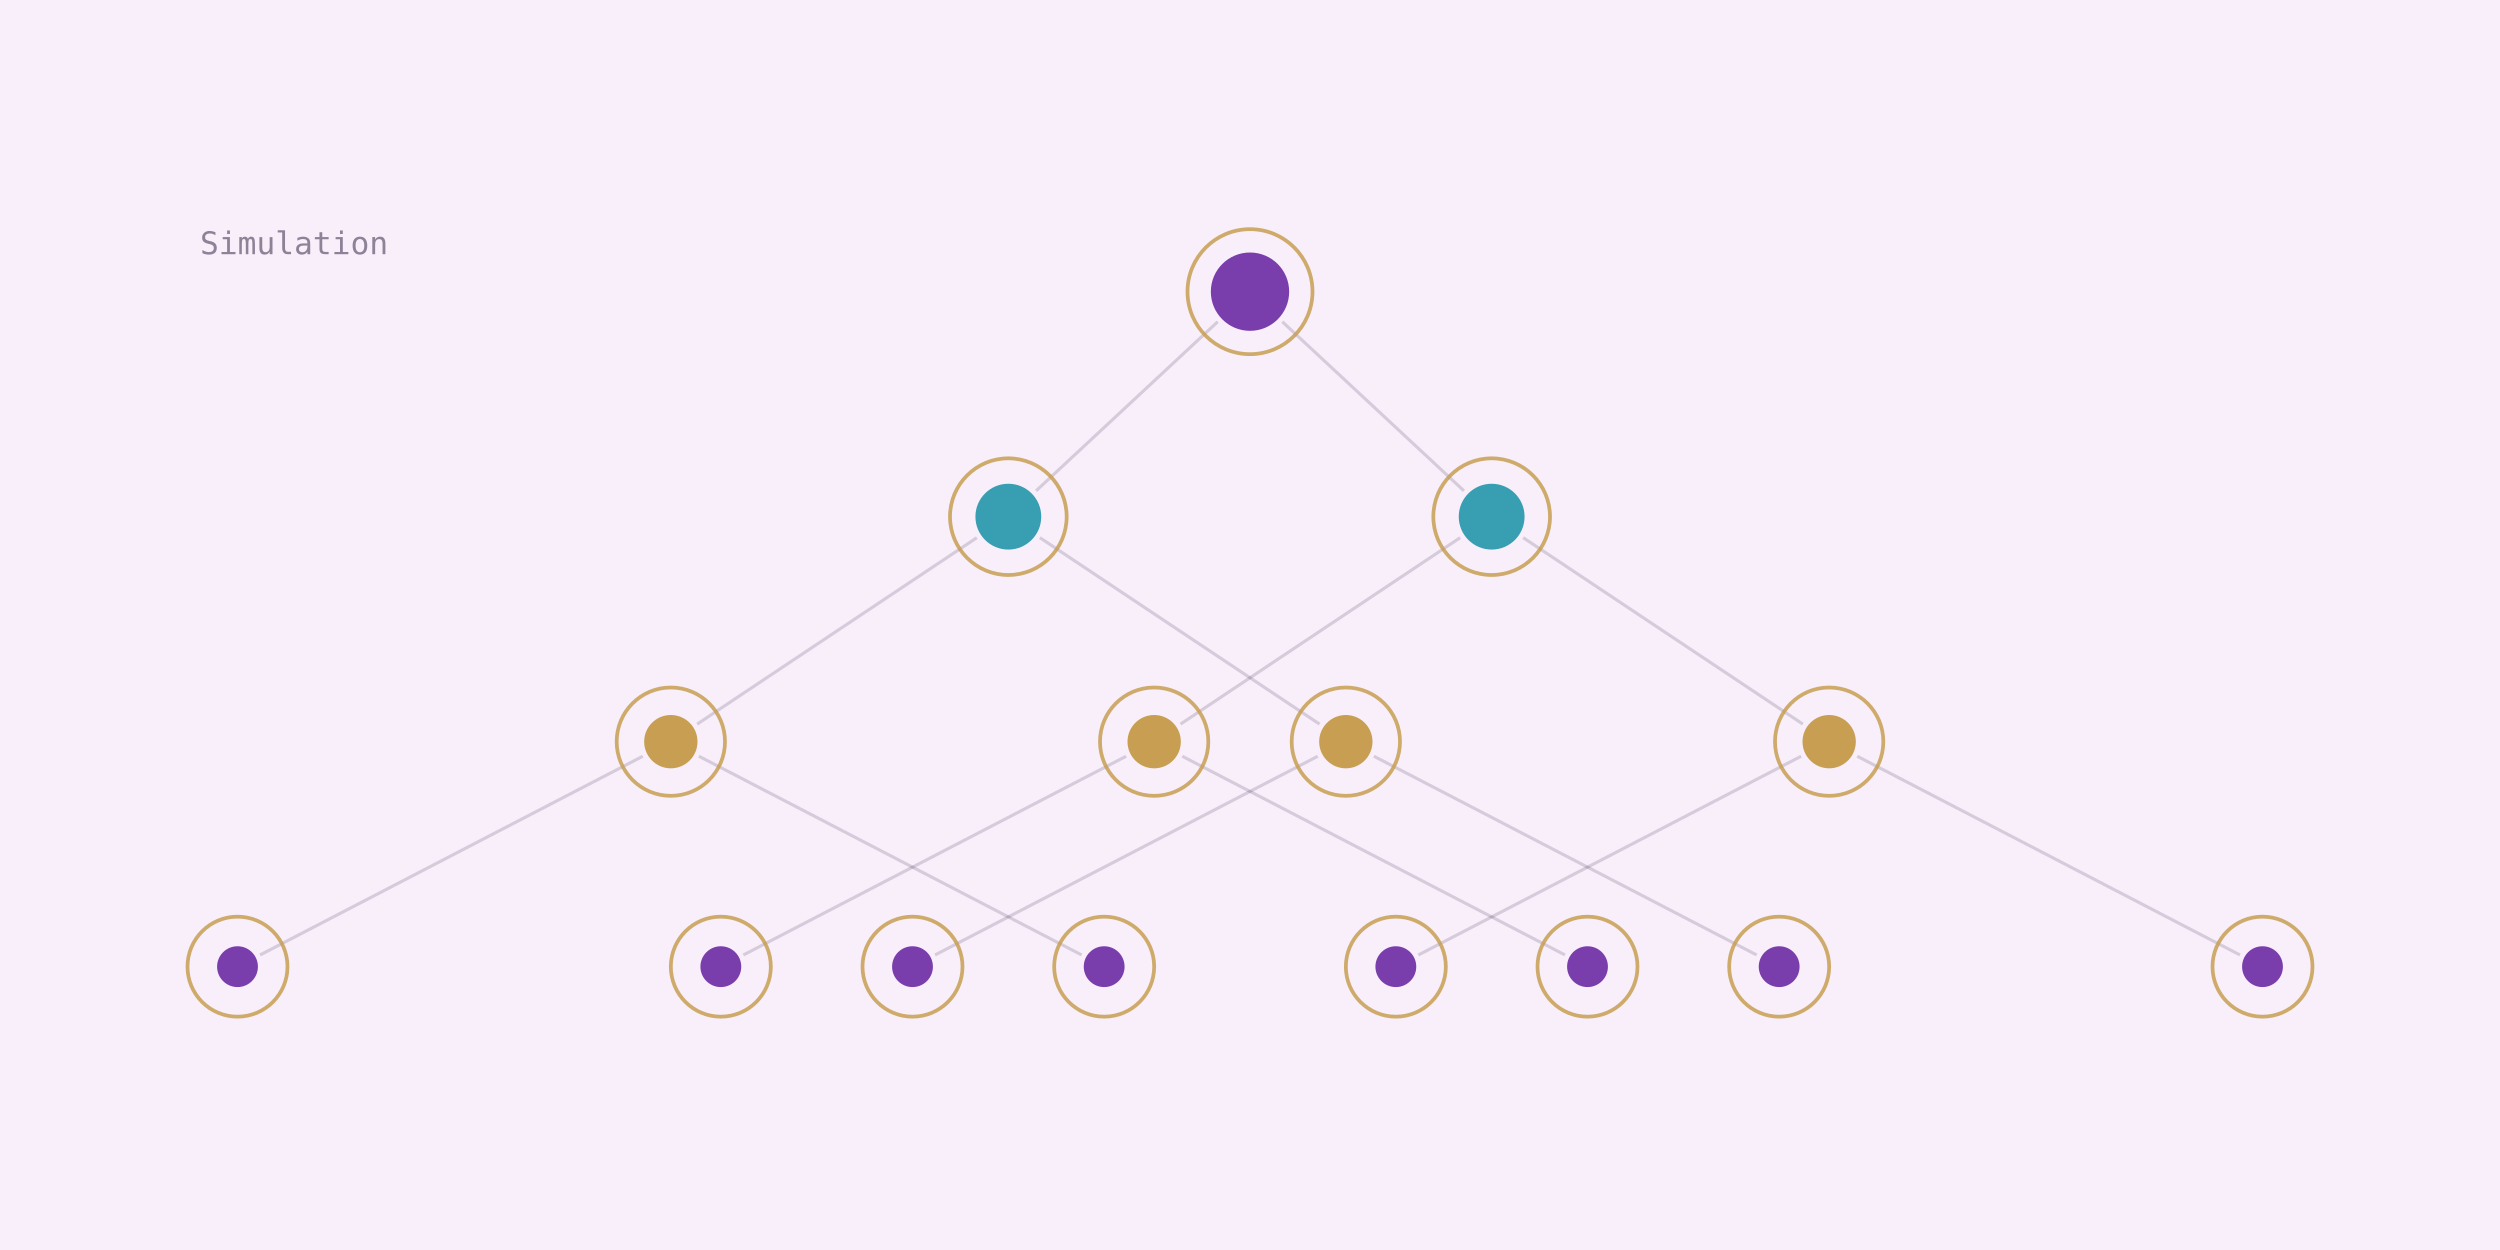
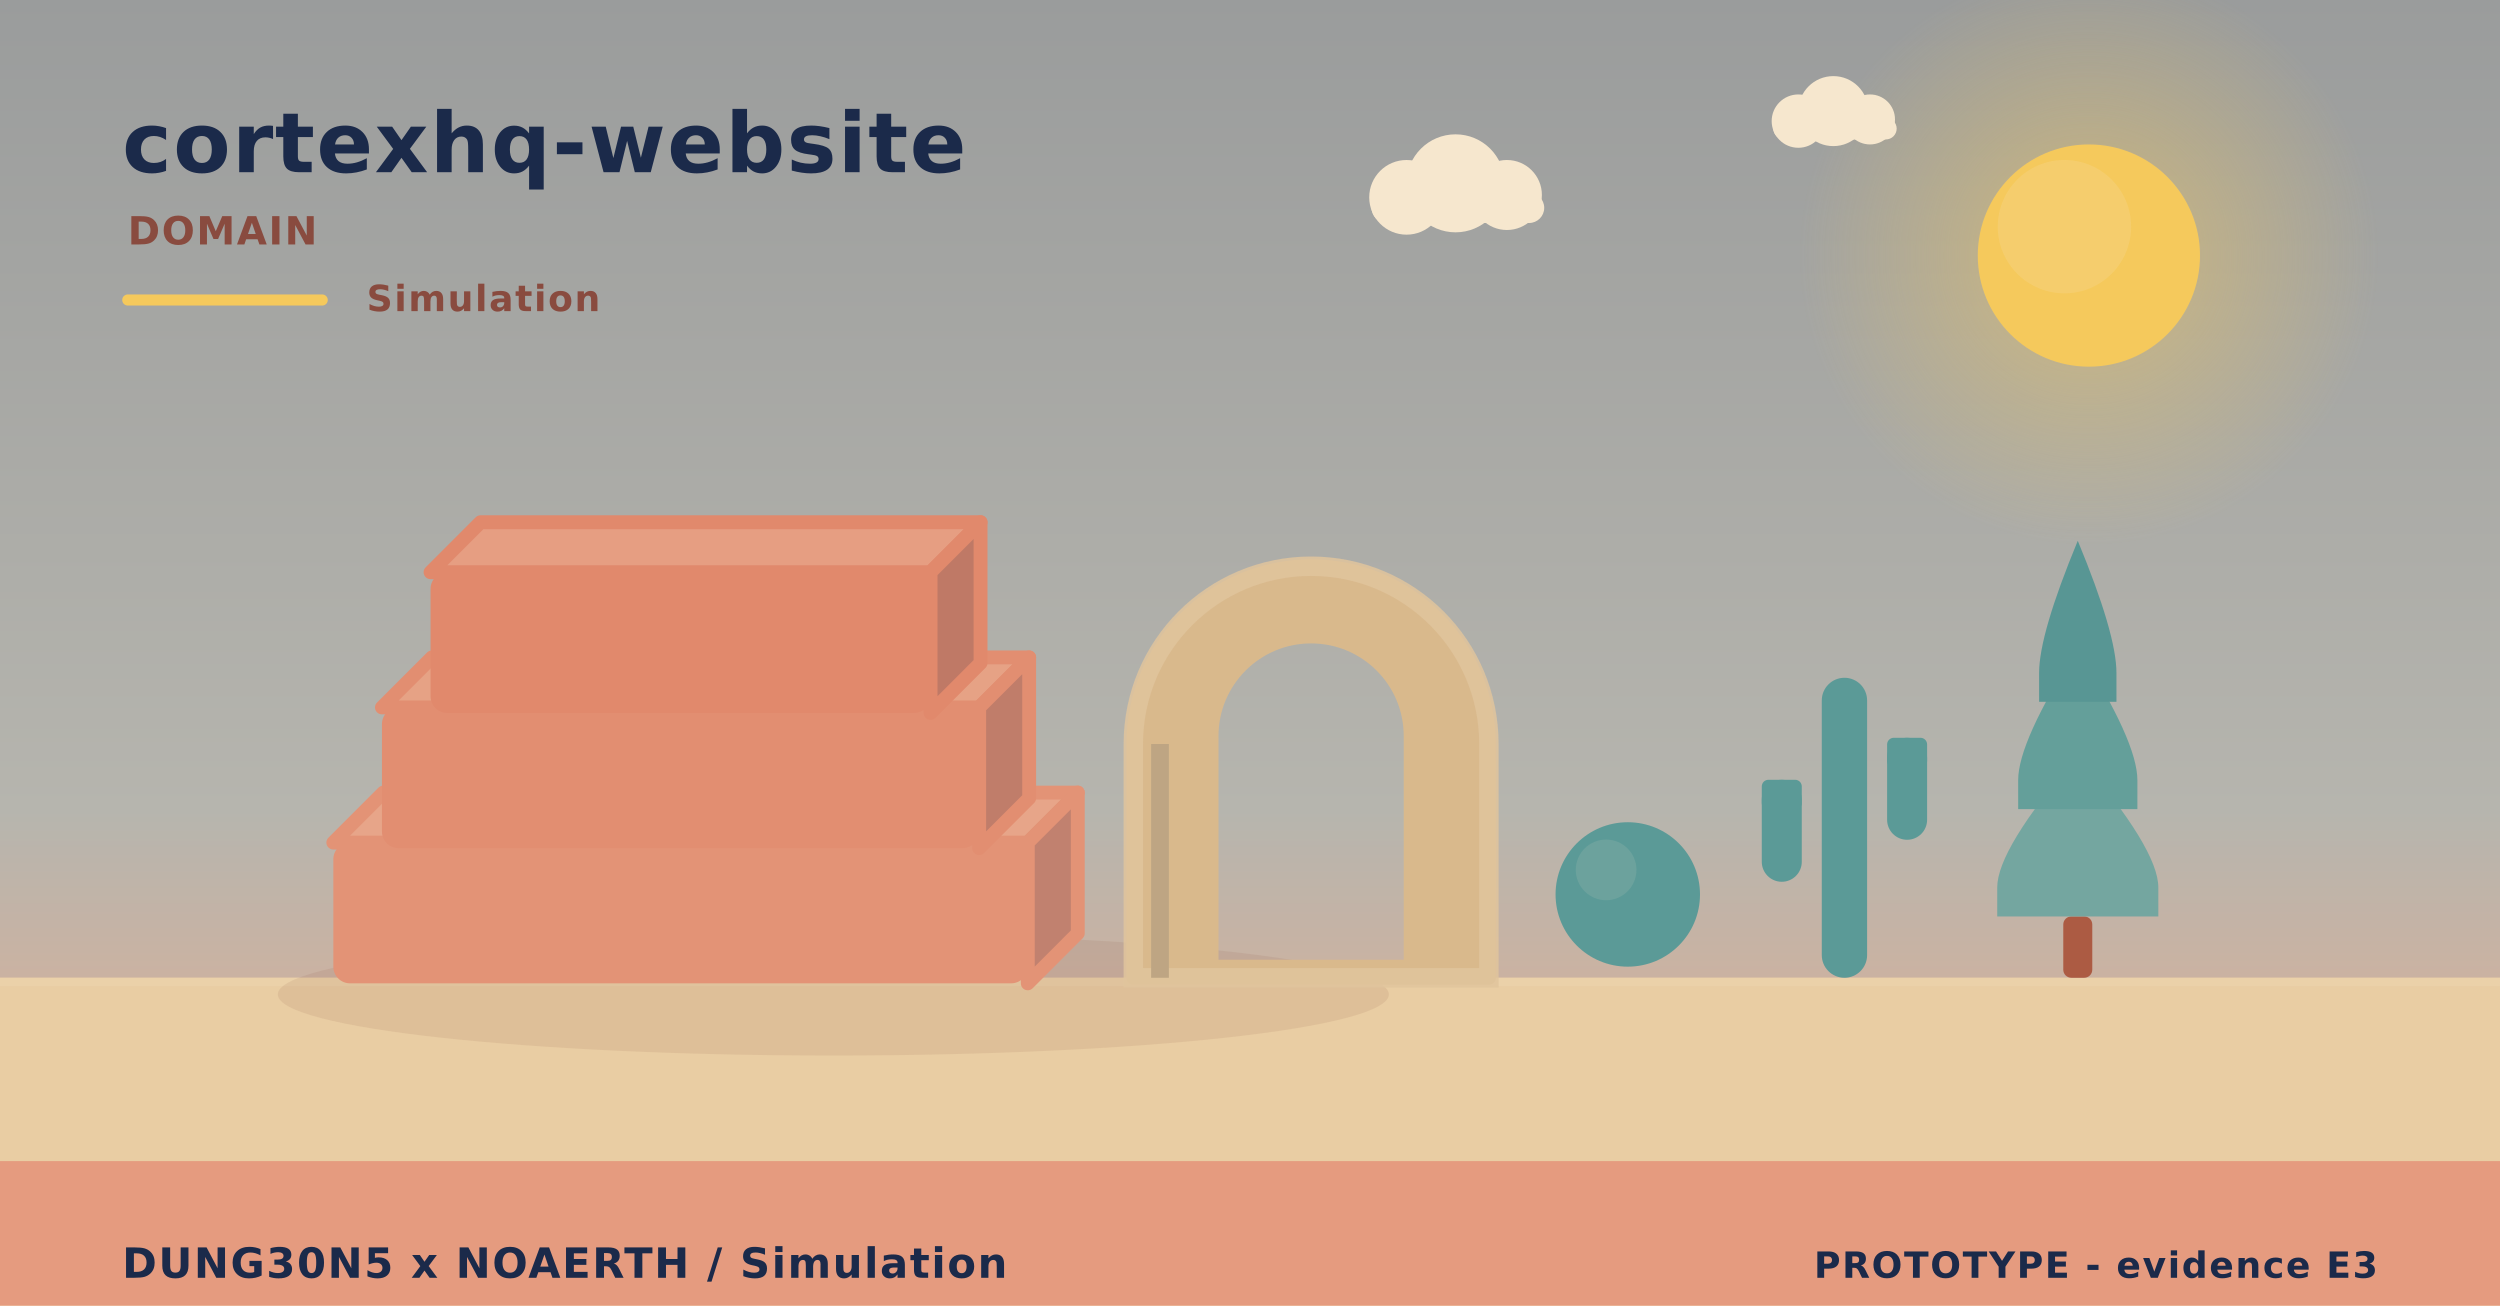
- <svg xmlns="http://www.w3.org/2000/svg" viewBox="0 0 1200 600" width="1200" height="600" role="img" aria-label="cortexhq-website domain model">
-   <rect width="1200" height="600" fill="#f8effb" />
-   <defs>
-     <linearGradient id="gd" x1="0" y1="0" x2="1" y2="1">
-       <stop offset="0%" stop-color="#7a3dac" />
-       <stop offset="100%" stop-color="#389eb2" />
-     </linearGradient>
-   </defs>
-   <line x1="600.00" y1="140.00" x2="716.00" y2="248.00" stroke="rgba(37,22,52,0.300)" stroke-width="1.50" opacity="0.55" />
-   <line x1="600.00" y1="140.00" x2="484.00" y2="248.00" stroke="rgba(37,22,52,0.300)" stroke-width="1.50" opacity="0.55" />
-   <line x1="716.00" y1="248.00" x2="878.00" y2="356.00" stroke="rgba(37,22,52,0.300)" stroke-width="1.50" opacity="0.55" />
-   <line x1="716.00" y1="248.00" x2="554.00" y2="356.00" stroke="rgba(37,22,52,0.300)" stroke-width="1.50" opacity="0.55" />
-   <line x1="484.00" y1="248.00" x2="646.00" y2="356.00" stroke="rgba(37,22,52,0.300)" stroke-width="1.50" opacity="0.55" />
-   <line x1="484.00" y1="248.00" x2="322.00" y2="356.00" stroke="rgba(37,22,52,0.300)" stroke-width="1.50" opacity="0.55" />
-   <line x1="878.00" y1="356.00" x2="1086.00" y2="464.00" stroke="rgba(37,22,52,0.300)" stroke-width="1.50" opacity="0.55" />
-   <line x1="878.00" y1="356.00" x2="670.00" y2="464.00" stroke="rgba(37,22,52,0.300)" stroke-width="1.50" opacity="0.55" />
-   <line x1="554.00" y1="356.00" x2="762.00" y2="464.00" stroke="rgba(37,22,52,0.300)" stroke-width="1.50" opacity="0.55" />
-   <line x1="554.00" y1="356.00" x2="346.00" y2="464.00" stroke="rgba(37,22,52,0.300)" stroke-width="1.50" opacity="0.55" />
-   <line x1="646.00" y1="356.00" x2="854.00" y2="464.00" stroke="rgba(37,22,52,0.300)" stroke-width="1.50" opacity="0.55" />
-   <line x1="646.00" y1="356.00" x2="438.00" y2="464.00" stroke="rgba(37,22,52,0.300)" stroke-width="1.50" opacity="0.55" />
-   <line x1="322.00" y1="356.00" x2="530.00" y2="464.00" stroke="rgba(37,22,52,0.300)" stroke-width="1.50" opacity="0.55" />
-   <line x1="322.00" y1="356.00" x2="114.00" y2="464.00" stroke="rgba(37,22,52,0.300)" stroke-width="1.50" opacity="0.55" />
-   <circle cx="600.00" cy="140.00" r="20.00" fill="#7a3dac" opacity="1.00" stroke="#f8effb" stroke-width="2.40" />
+ <svg xmlns="http://www.w3.org/2000/svg" width="900" height="470" viewBox="0 0 900 470" role="img" aria-label="cortexhq-website - the problem it addresses">
+   <linearGradient id="skym" x1="0" y1="0" x2="0" y2="1">
+     <stop offset="0" stop-color="#9a9c9c" />
+     <stop offset="0.62" stop-color="#b6b5ae" />
+     <stop offset="1" stop-color="#f3ad8a" />
+   </linearGradient>
+   <rect width="900" height="470" fill="url(#skym)" />
+   <radialGradient id="sunm">
+     <stop offset="0.35" stop-color="#f5c95c" stop-opacity="0.34" />
+     <stop offset="1" stop-color="#f5c95c" stop-opacity="0" />
+   </radialGradient>
+   <circle cx="752" cy="92" r="104" fill="url(#sunm)" />
+   <circle cx="752" cy="92" r="40" fill="#f5c95c" />
+   <circle cx="743.2" cy="81.6" r="24" fill="#f5d27e" opacity="0.5" />
  <g>
-     <circle cx="600.00" cy="140.00" r="30.00" fill="none" stroke="#c79e52" stroke-width="1.80" opacity="0.85" />
-     <animate attributeName="opacity" values="0.25;1.0;0.25" dur="10.062s" begin="0.0s" repeatCount="indefinite" />
+     <circle cx="524" cy="66" r="17.64" fill="#f6e7ce" />
+     <circle cx="506.36" cy="71.04" r="13.44" fill="#f6e7ce" />
+     <circle cx="542.48" cy="70.2" r="12.6" fill="#f6e7ce" />
+     <rect x="493.76" y="69.36" width="62.16" height="10.92" rx="5.46" fill="#f6e7ce" />
+     <animateTransform attributeName="transform" type="translate" values="0 0;24 0;0 0" dur="36s" begin="0s" repeatCount="indefinite" />
  </g>
-   <circle cx="716.00" cy="248.00" r="17.00" fill="#389eb2" opacity="1.00" stroke="#f8effb" stroke-width="2.40" />
  <g>
-     <circle cx="716.00" cy="248.00" r="28.00" fill="none" stroke="#c79e52" stroke-width="1.80" opacity="0.85" />
-     <animate attributeName="opacity" values="0.25;1.0;0.25" dur="10.062s" begin="0.5s" repeatCount="indefinite" />
+     <circle cx="660" cy="40" r="12.6" fill="#f6e7ce" />
+     <circle cx="647.4" cy="43.6" r="9.6" fill="#f6e7ce" />
+     <circle cx="673.2" cy="43" r="9" fill="#f6e7ce" />
+     <rect x="638.4" y="42.4" width="44.4" height="7.8" rx="3.9" fill="#f6e7ce" />
+     <animateTransform attributeName="transform" type="translate" values="0 0;-18 0;0 0" dur="46s" begin="3s" repeatCount="indefinite" />
  </g>
-   <circle cx="484.00" cy="248.00" r="17.00" fill="#389eb2" opacity="1.00" stroke="#f8effb" stroke-width="2.40" />
-   <g>
-     <circle cx="484.00" cy="248.00" r="28.00" fill="none" stroke="#c79e52" stroke-width="1.80" opacity="0.85" />
-     <animate attributeName="opacity" values="0.25;1.0;0.25" dur="10.062s" begin="0.62s" repeatCount="indefinite" />
-   </g>
-   <circle cx="878.00" cy="356.00" r="14.00" fill="#c79e52" opacity="1.00" stroke="#f8effb" stroke-width="2.40" />
-   <g>
-     <circle cx="878.00" cy="356.00" r="26.00" fill="none" stroke="#c79e52" stroke-width="1.80" opacity="0.85" />
-     <animate attributeName="opacity" values="0.25;1.0;0.25" dur="10.062s" begin="1.0s" repeatCount="indefinite" />
-   </g>
-   <circle cx="554.00" cy="356.00" r="14.00" fill="#c79e52" opacity="1.00" stroke="#f8effb" stroke-width="2.40" />
-   <g>
-     <circle cx="554.00" cy="356.00" r="26.00" fill="none" stroke="#c79e52" stroke-width="1.80" opacity="0.85" />
-     <animate attributeName="opacity" values="0.25;1.0;0.25" dur="10.062s" begin="1.12s" repeatCount="indefinite" />
-   </g>
-   <circle cx="646.00" cy="356.00" r="14.00" fill="#c79e52" opacity="1.00" stroke="#f8effb" stroke-width="2.40" />
-   <g>
-     <circle cx="646.00" cy="356.00" r="26.00" fill="none" stroke="#c79e52" stroke-width="1.80" opacity="0.85" />
-     <animate attributeName="opacity" values="0.25;1.0;0.25" dur="10.062s" begin="1.24s" repeatCount="indefinite" />
-   </g>
-   <circle cx="322.00" cy="356.00" r="14.00" fill="#c79e52" opacity="1.00" stroke="#f8effb" stroke-width="2.40" />
-   <g>
-     <circle cx="322.00" cy="356.00" r="26.00" fill="none" stroke="#c79e52" stroke-width="1.80" opacity="0.85" />
-     <animate attributeName="opacity" values="0.25;1.0;0.25" dur="10.062s" begin="1.36s" repeatCount="indefinite" />
-   </g>
-   <circle cx="1086.00" cy="464.00" r="11.00" fill="#7a3dac" opacity="1.00" stroke="#f8effb" stroke-width="2.40" />
-   <g>
-     <circle cx="1086.00" cy="464.00" r="24.00" fill="none" stroke="#c79e52" stroke-width="1.80" opacity="0.85" />
-     <animate attributeName="opacity" values="0.25;1.0;0.25" dur="10.062s" begin="1.5s" repeatCount="indefinite" />
-   </g>
-   <circle cx="670.00" cy="464.00" r="11.00" fill="#7a3dac" opacity="1.00" stroke="#f8effb" stroke-width="2.40" />
-   <g>
-     <circle cx="670.00" cy="464.00" r="24.00" fill="none" stroke="#c79e52" stroke-width="1.80" opacity="0.85" />
-     <animate attributeName="opacity" values="0.25;1.0;0.25" dur="10.062s" begin="1.62s" repeatCount="indefinite" />
-   </g>
-   <circle cx="762.00" cy="464.00" r="11.00" fill="#7a3dac" opacity="1.00" stroke="#f8effb" stroke-width="2.40" />
-   <g>
-     <circle cx="762.00" cy="464.00" r="24.00" fill="none" stroke="#c79e52" stroke-width="1.80" opacity="0.85" />
-     <animate attributeName="opacity" values="0.25;1.0;0.25" dur="10.062s" begin="1.74s" repeatCount="indefinite" />
-   </g>
-   <circle cx="346.00" cy="464.00" r="11.00" fill="#7a3dac" opacity="1.00" stroke="#f8effb" stroke-width="2.40" />
-   <g>
-     <circle cx="346.00" cy="464.00" r="24.00" fill="none" stroke="#c79e52" stroke-width="1.80" opacity="0.85" />
-     <animate attributeName="opacity" values="0.25;1.0;0.25" dur="10.062s" begin="1.86s" repeatCount="indefinite" />
-   </g>
-   <circle cx="854.00" cy="464.00" r="11.00" fill="#7a3dac" opacity="1.00" stroke="#f8effb" stroke-width="2.40" />
-   <g>
-     <circle cx="854.00" cy="464.00" r="24.00" fill="none" stroke="#c79e52" stroke-width="1.80" opacity="0.85" />
-     <animate attributeName="opacity" values="0.25;1.0;0.25" dur="10.062s" begin="1.98s" repeatCount="indefinite" />
-   </g>
-   <circle cx="438.00" cy="464.00" r="11.00" fill="#7a3dac" opacity="1.00" stroke="#f8effb" stroke-width="2.40" />
-   <g>
-     <circle cx="438.00" cy="464.00" r="24.00" fill="none" stroke="#c79e52" stroke-width="1.80" opacity="0.85" />
-     <animate attributeName="opacity" values="0.25;1.0;0.25" dur="10.062s" begin="2.1s" repeatCount="indefinite" />
-   </g>
-   <circle cx="530.00" cy="464.00" r="11.00" fill="#7a3dac" opacity="1.00" stroke="#f8effb" stroke-width="2.40" />
-   <g>
-     <circle cx="530.00" cy="464.00" r="24.00" fill="none" stroke="#c79e52" stroke-width="1.80" opacity="0.85" />
-     <animate attributeName="opacity" values="0.25;1.0;0.25" dur="10.062s" begin="2.22s" repeatCount="indefinite" />
-   </g>
-   <circle cx="114.00" cy="464.00" r="11.00" fill="#7a3dac" opacity="1.00" stroke="#f8effb" stroke-width="2.40" />
-   <g>
-     <circle cx="114.00" cy="464.00" r="24.00" fill="none" stroke="#c79e52" stroke-width="1.80" opacity="0.85" />
-     <animate attributeName="opacity" values="0.25;1.0;0.25" dur="10.062s" begin="2.34s" repeatCount="indefinite" />
-   </g>
-   <text x="96" y="122" font-family="ui-monospace,Menlo,monospace" font-size="15" fill="rgba(37,22,52,0.500)">Simulation</text>
+   <rect x="0" y="352" width="900" height="118" fill="#e9cda3" />
+   <rect x="0" y="352" width="900" height="3" fill="#ebd1a9" />
+   <text x="44" y="62" font-family="Verdana,DejaVu Sans,sans-serif" font-size="30" font-weight="700" letter-spacing="0.6" fill="#1b2a4a" text-anchor="start">cortexhq-website</text>
+   <text x="46" y="88" font-family="Verdana,DejaVu Sans,sans-serif" font-size="14" font-weight="700" letter-spacing="0.6" fill="#894b3f" text-anchor="start">DOMAIN</text>
+   <rect x="44" y="106" width="74" height="4" rx="2" fill="#f5c95c" />
+   <text x="132" y="112" font-family="Verdana,DejaVu Sans,sans-serif" font-size="13" font-weight="700" letter-spacing="0.6" fill="#894b3f" text-anchor="start">Simulation</text>
+   <ellipse cx="300" cy="358" rx="200" ry="22" fill="rgba(138,90,68,0.11)" />
+   <path d="M120,303.33 L370,303.33 L388,285.33 L138,285.33 Z" fill="#e7a589" stroke="#e39376" stroke-width="5" stroke-linejoin="round" />
+   <path d="M370,303.33 L388,285.33 L388,336 L370,354 Z" fill="#c1816f" stroke="#e39376" stroke-width="5" stroke-linejoin="round" />
+   <rect x="120" y="303.33" width="250" height="50.67" rx="6" fill="#e39376" />
+   <path d="M137.5,254.67 L352.5,254.67 L370.5,236.67 L155.5,236.67 Z" fill="#e6a285" stroke="#e28e71" stroke-width="5" stroke-linejoin="round" />
+   <path d="M352.5,254.67 L370.5,236.67 L370.5,287.33 L352.5,305.33 Z" fill="#c07d6a" stroke="#e28e71" stroke-width="5" stroke-linejoin="round" />
+   <rect x="137.5" y="254.67" width="215" height="50.67" rx="6" fill="#e28e71" />
+   <path d="M155,206 L335,206 L353,188 L173,188 Z" fill="#e69e82" stroke="#e1896c" stroke-width="5" stroke-linejoin="round" />
+   <path d="M335,206 L353,188 L353,238.67 L335,256.67 Z" fill="#bf7966" stroke="#e1896c" stroke-width="5" stroke-linejoin="round" />
+   <rect x="155" y="206" width="180" height="50.67" rx="6" fill="#e1896c" />
+   <path d="M408,352 L408,267.84 A64,64 0 0 1 536,267.84 L536,352 Z M436.16,348 L436.16,264.97 A35.84,35.84 0 0 1 507.84,264.97 L507.84,348 Z" fill="#d9b98c" fill-rule="evenodd" stroke="#d9b98c" stroke-width="5" stroke-linejoin="round" />
+   <path d="M408,352 L408,267.84 A64,64 0 0 1 536,267.84 L536,352 Z" fill="none" stroke="#e0c49c" stroke-width="7" stroke-linecap="round" opacity="0.85" />
+   <rect x="414.4" y="267.84" width="6.4" height="84.16" fill="#bea583" />
+   <circle cx="586" cy="322" r="26" fill="#5b9a97" />
+   <circle cx="578.2" cy="313.16" r="10.92" fill="#7aa9a2" opacity="0.55" />
+   <rect x="655.84" y="244" width="16.32" height="108" rx="8.16" fill="#5b9a97" />
+   <rect x="634.24" y="280.72" width="14.4" height="36.72" rx="7.2" fill="#5b9a97" />
+   <rect x="634.24" y="280.72" width="14.4" height="10.8" rx="2.4" fill="#5b9a97" />
+   <rect x="679.36" y="265.6" width="14.4" height="36.72" rx="7.2" fill="#5b9a97" />
+   <rect x="679.36" y="265.6" width="14.4" height="10.8" rx="2.4" fill="#5b9a97" />
+   <rect x="742.78" y="329.92" width="10.44" height="22.08" rx="2.9" fill="#ac5b43" />
+   <path d="M748,271.96 Q719,305.58 719,319.49 Q719,329.92 719,329.92 L777,329.92 Q777,329.92 777,319.49 Q777,305.58 748,271.96 Z" fill="#74a6a0" />
+   <path d="M748,233.32 Q726.54,266.94 726.54,280.85 Q726.54,291.28 726.54,291.28 L769.46,291.28 Q769.46,291.28 769.46,280.85 Q769.46,266.94 748,233.32 Z" fill="#649f9a" />
+   <path d="M748,194.68 Q734.08,228.3 734.08,242.21 Q734.08,252.64 734.08,252.64 L761.92,252.64 Q761.92,252.64 761.92,242.21 Q761.92,228.3 748,194.68 Z" fill="#589694" />
+   <rect x="0" y="418" width="900" height="52" rx="0" fill="#e4987c" opacity="0.94" />
+   <text x="44" y="460" font-family="Verdana,DejaVu Sans,sans-serif" font-size="15" font-weight="700" letter-spacing="0.6" fill="#1b2a4a" text-anchor="start">DUNG30N5 x NOAERTH  /  Simulation</text>
+   <text x="856" y="460" font-family="Verdana,DejaVu Sans,sans-serif" font-size="13" font-weight="700" letter-spacing="0.6" fill="#1b2a4a" text-anchor="end">PROTOTYPE  -  evidence E3</text>
</svg>
